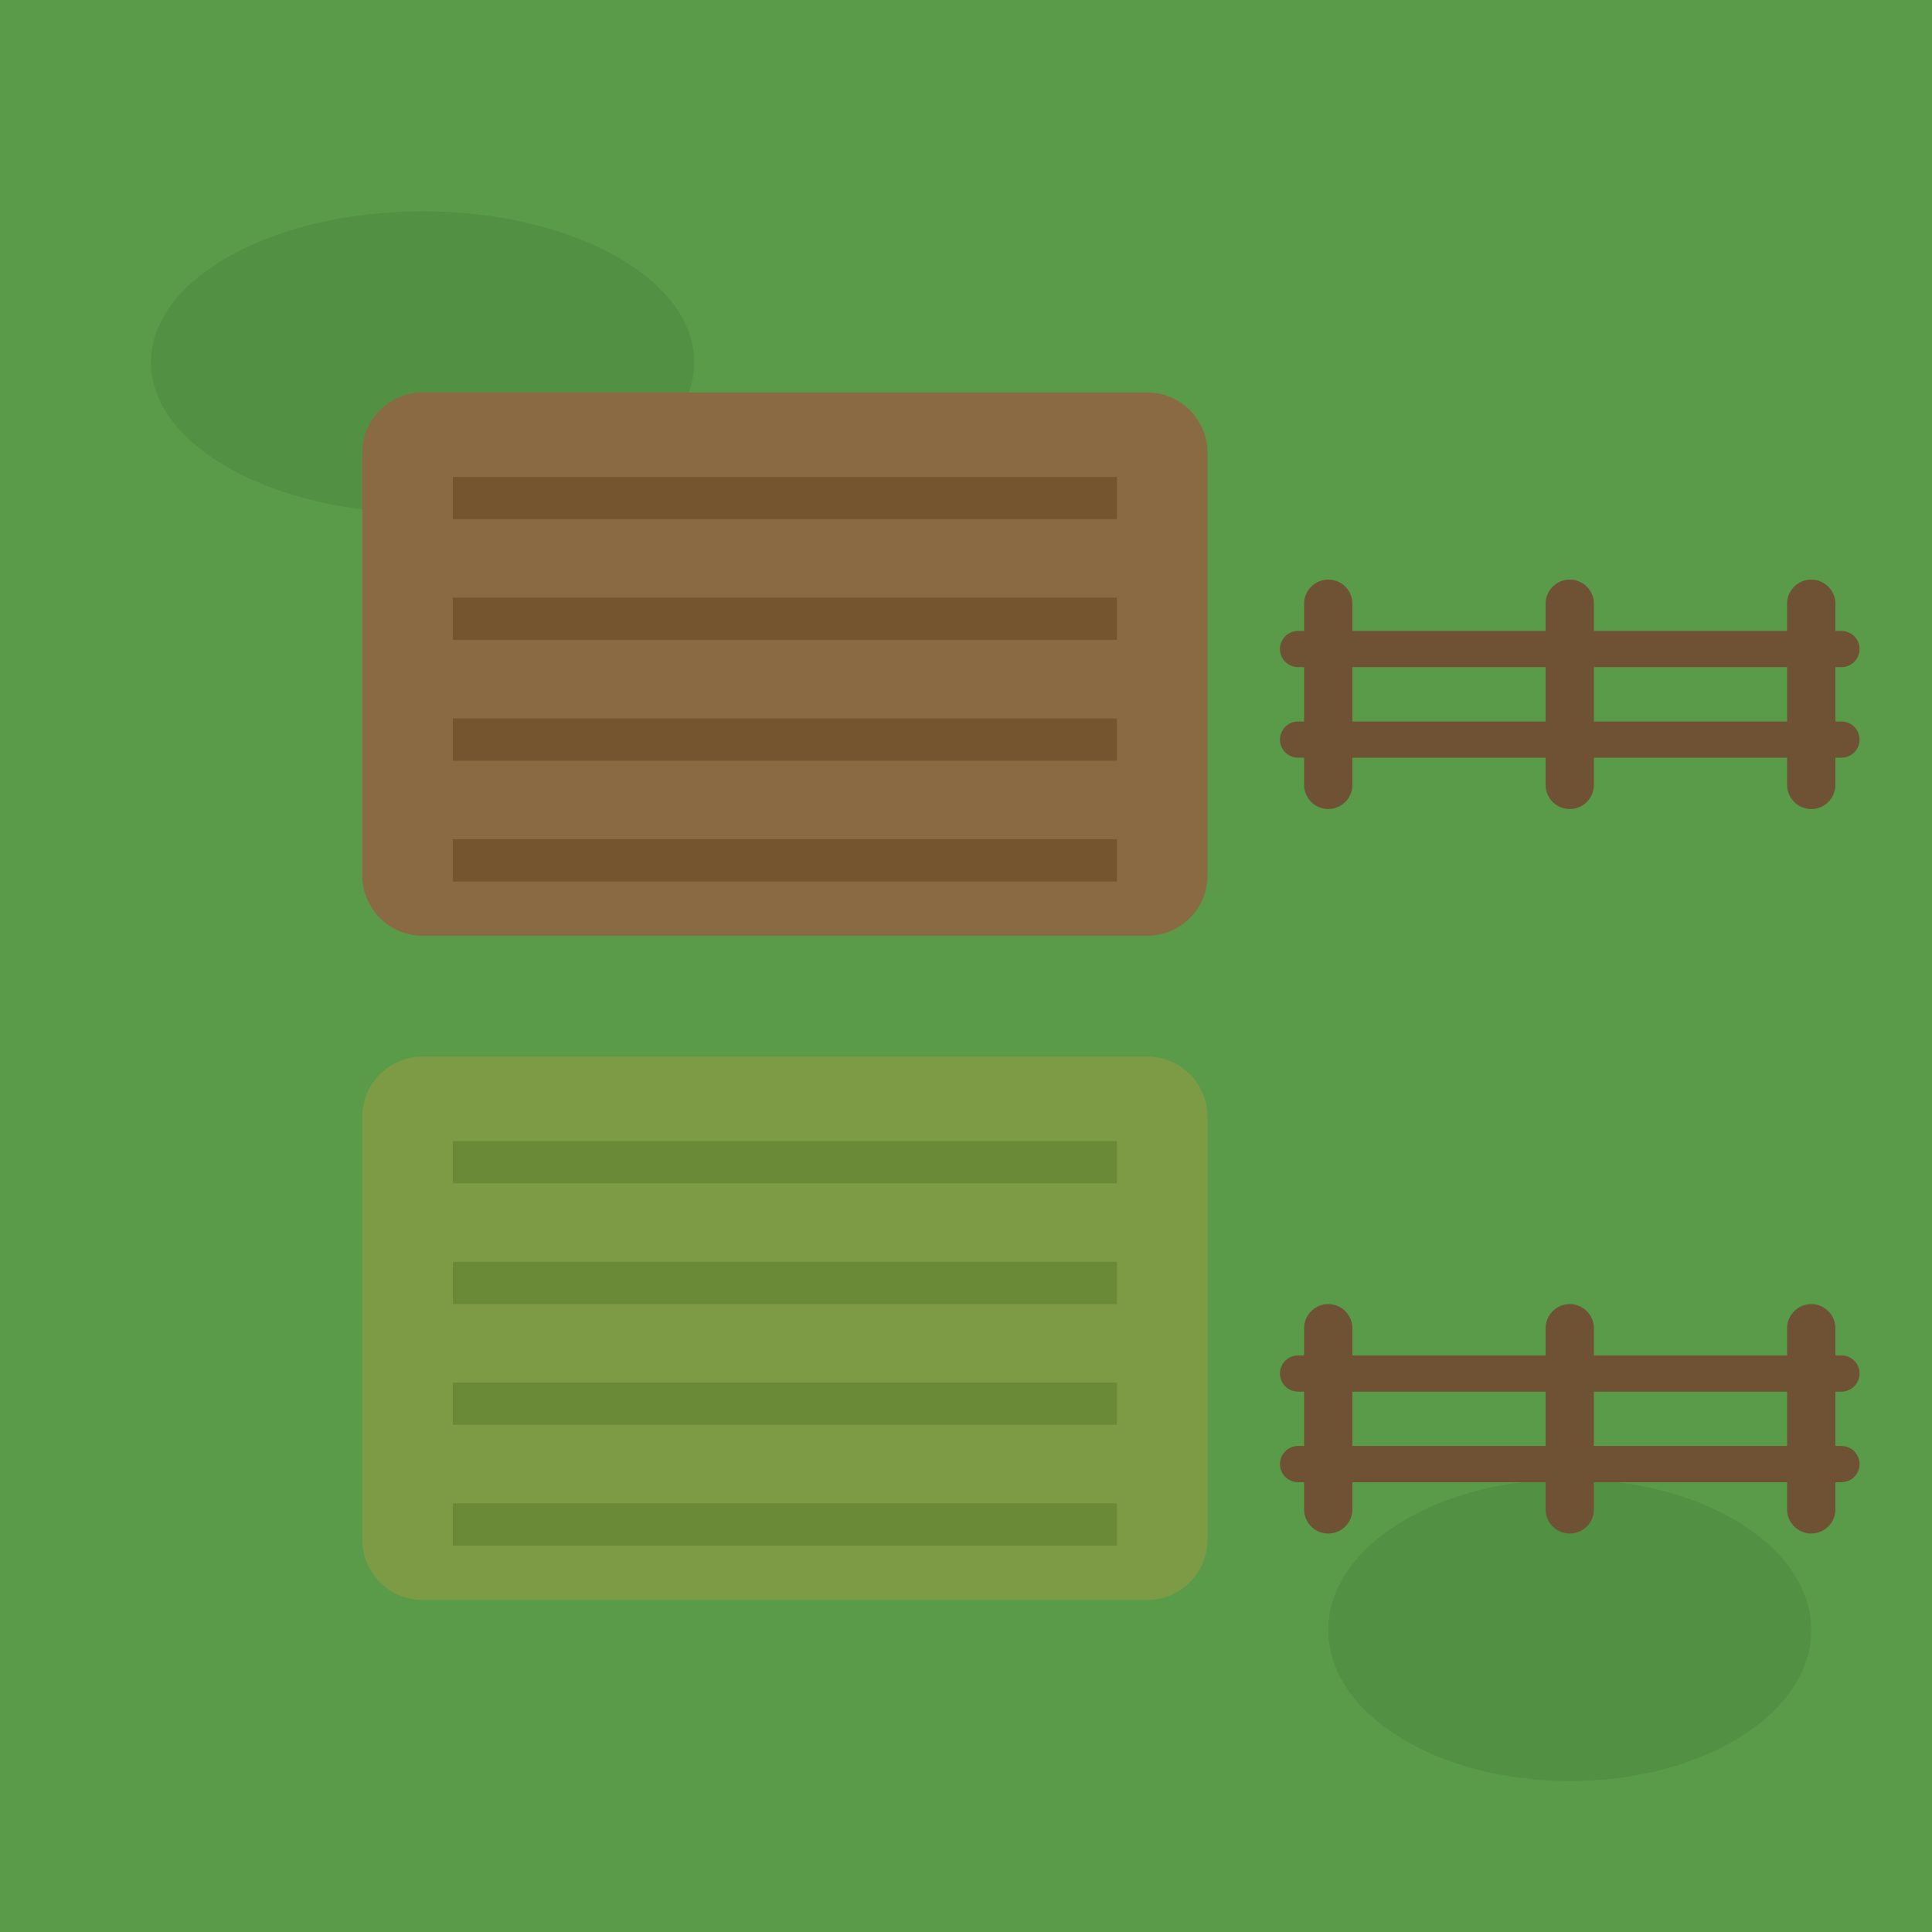
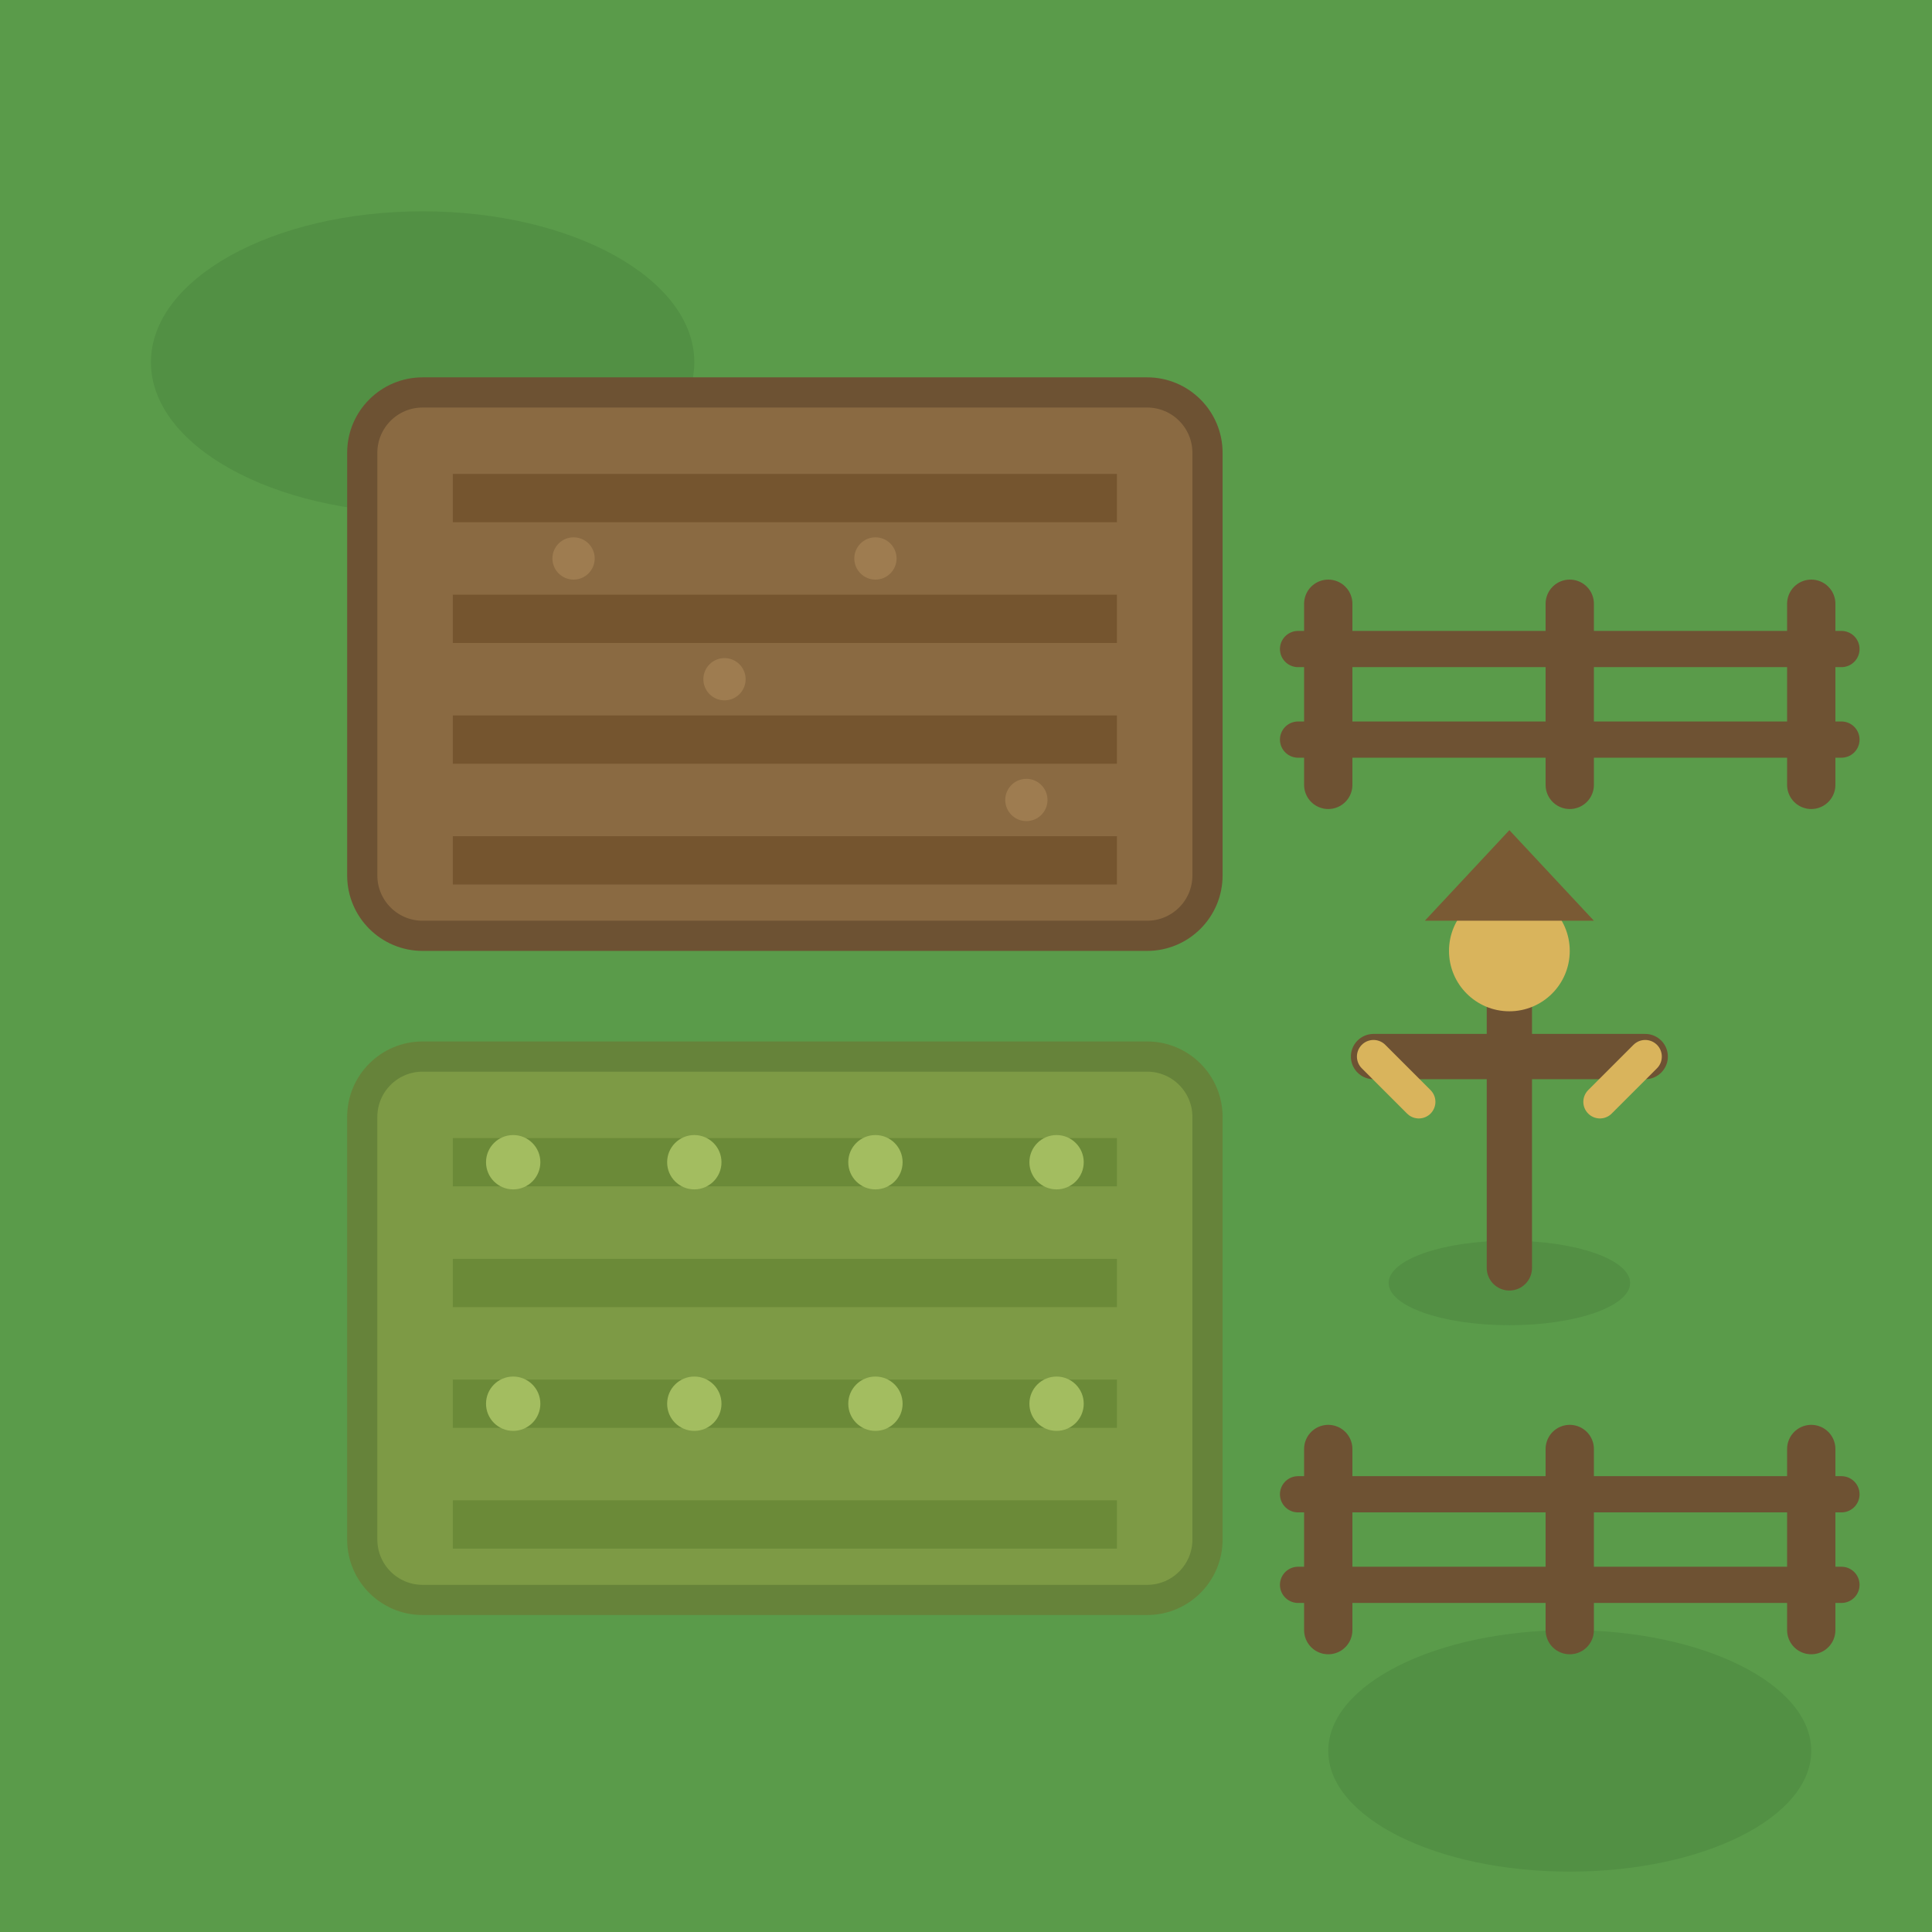
<svg xmlns="http://www.w3.org/2000/svg" viewBox="0 0 64 64">
  <defs>
    <g id="fp">
      <rect x="-14" y="-9" width="28" height="18" rx="2" fill="#8a6a42" />
-       <path d="M-11 -5.5 H11 M-11 -1.5 H11 M-11 2.5 H11 M-11 6.5 H11" stroke="#75552f" stroke-width="1.4" fill="none" />
+       <rect x="-14" y="-9" width="28" height="18" rx="2" fill="none" stroke="#6d5233" stroke-width="1" />
+       <path d="M-11 -5.5 H11 M-11 -1.5 H11 M-11 2.5 H11 M-11 6.5 H11" stroke="#75552f" stroke-width="1.6" fill="none" />
+       <g fill="#9e7c50">
+         <circle cx="-7" cy="-3.5" r="0.7" />
+         <circle cx="3" cy="-3.5" r="0.7" />
+         <circle cx="-2" cy="0.5" r="0.7" />
+         <circle cx="8" cy="4.5" r="0.7" />
+       </g>
+     </g>
+     <g id="gp">
+       <rect x="-14" y="-9" width="28" height="18" rx="2" fill="#7d9a45" />
+       <rect x="-14" y="-9" width="28" height="18" rx="2" fill="none" stroke="#66833a" stroke-width="1" />
+       <path d="M-11 -5.5 H11 M-11 -1.5 H11 M-11 2.5 H11 M-11 6.5 H11" stroke="#6b8a38" stroke-width="1.6" fill="none" />
+       <g fill="#a3bd60">
+         <circle cx="-9" cy="-5.5" r="0.9" />
+         <circle cx="-3" cy="-5.5" r="0.9" />
+         <circle cx="3" cy="-5.5" r="0.9" />
+         <circle cx="9" cy="-5.5" r="0.9" />
+         <circle cx="-9" cy="2.5" r="0.9" />
+         <circle cx="-3" cy="2.5" r="0.9" />
+         <circle cx="3" cy="2.5" r="0.9" />
+         <circle cx="9" cy="2.5" r="0.9" />
+       </g>
    </g>
    <g id="fc" stroke="#6e5233" stroke-linecap="round" fill="none">
      <path d="M0 0 V-6 M8 0 V-6 M16 0 V-6" stroke-width="1.6" />
      <path d="M-1 -4.5 H17 M-1 -1.5 H17" stroke-width="1.2" />
    </g>
  </defs>
  <rect width="64" height="64" fill="#5a9b4a" />
  <g fill="#529044">
    <ellipse cx="14" cy="12" rx="9" ry="5" />
-     <ellipse cx="52" cy="54" rx="8" ry="5" />
+     <ellipse cx="52" cy="58" rx="8" ry="4" />
  </g>
  <use href="#fp" transform="translate(26 22)" />
-   <g transform="translate(26 44)">
-     <rect x="-14" y="-9" width="28" height="18" rx="2" fill="#7d9a45" />
-     <path d="M-11 -5.5 H11 M-11 -1.5 H11 M-11 2.5 H11 M-11 6.5 H11" stroke="#6b8a38" stroke-width="1.4" fill="none" />
+   <use href="#gp" transform="translate(26 44)" />
+   <use href="#fc" transform="translate(44 26)" />
+   <g transform="translate(50 42)">
+     <ellipse cx="0" cy="0.5" rx="4" ry="1.4" fill="#4e8740" opacity="0.6" />
+     <path d="M0 0 V-9.5 M-4.5 -7 H4.5" stroke="#6e5233" stroke-width="1.5" stroke-linecap="round" fill="none" />
+     <path d="M-4.5 -7 L-3 -5.5 M4.5 -7 L3 -5.5" stroke="#d9b45c" stroke-width="1.1" stroke-linecap="round" fill="none" />
+     <circle cx="0" cy="-10.5" r="2" fill="#d9b45c" />
+     <path d="M-2.8 -11.5 L2.8 -11.5 L0 -14.5 Z" fill="#7a5a34" />
  </g>
-   <use href="#fc" transform="translate(44 26)" />
-   <use href="#fc" transform="translate(44 50)" />
+   <use href="#fc" transform="translate(44 54)" />
</svg>
